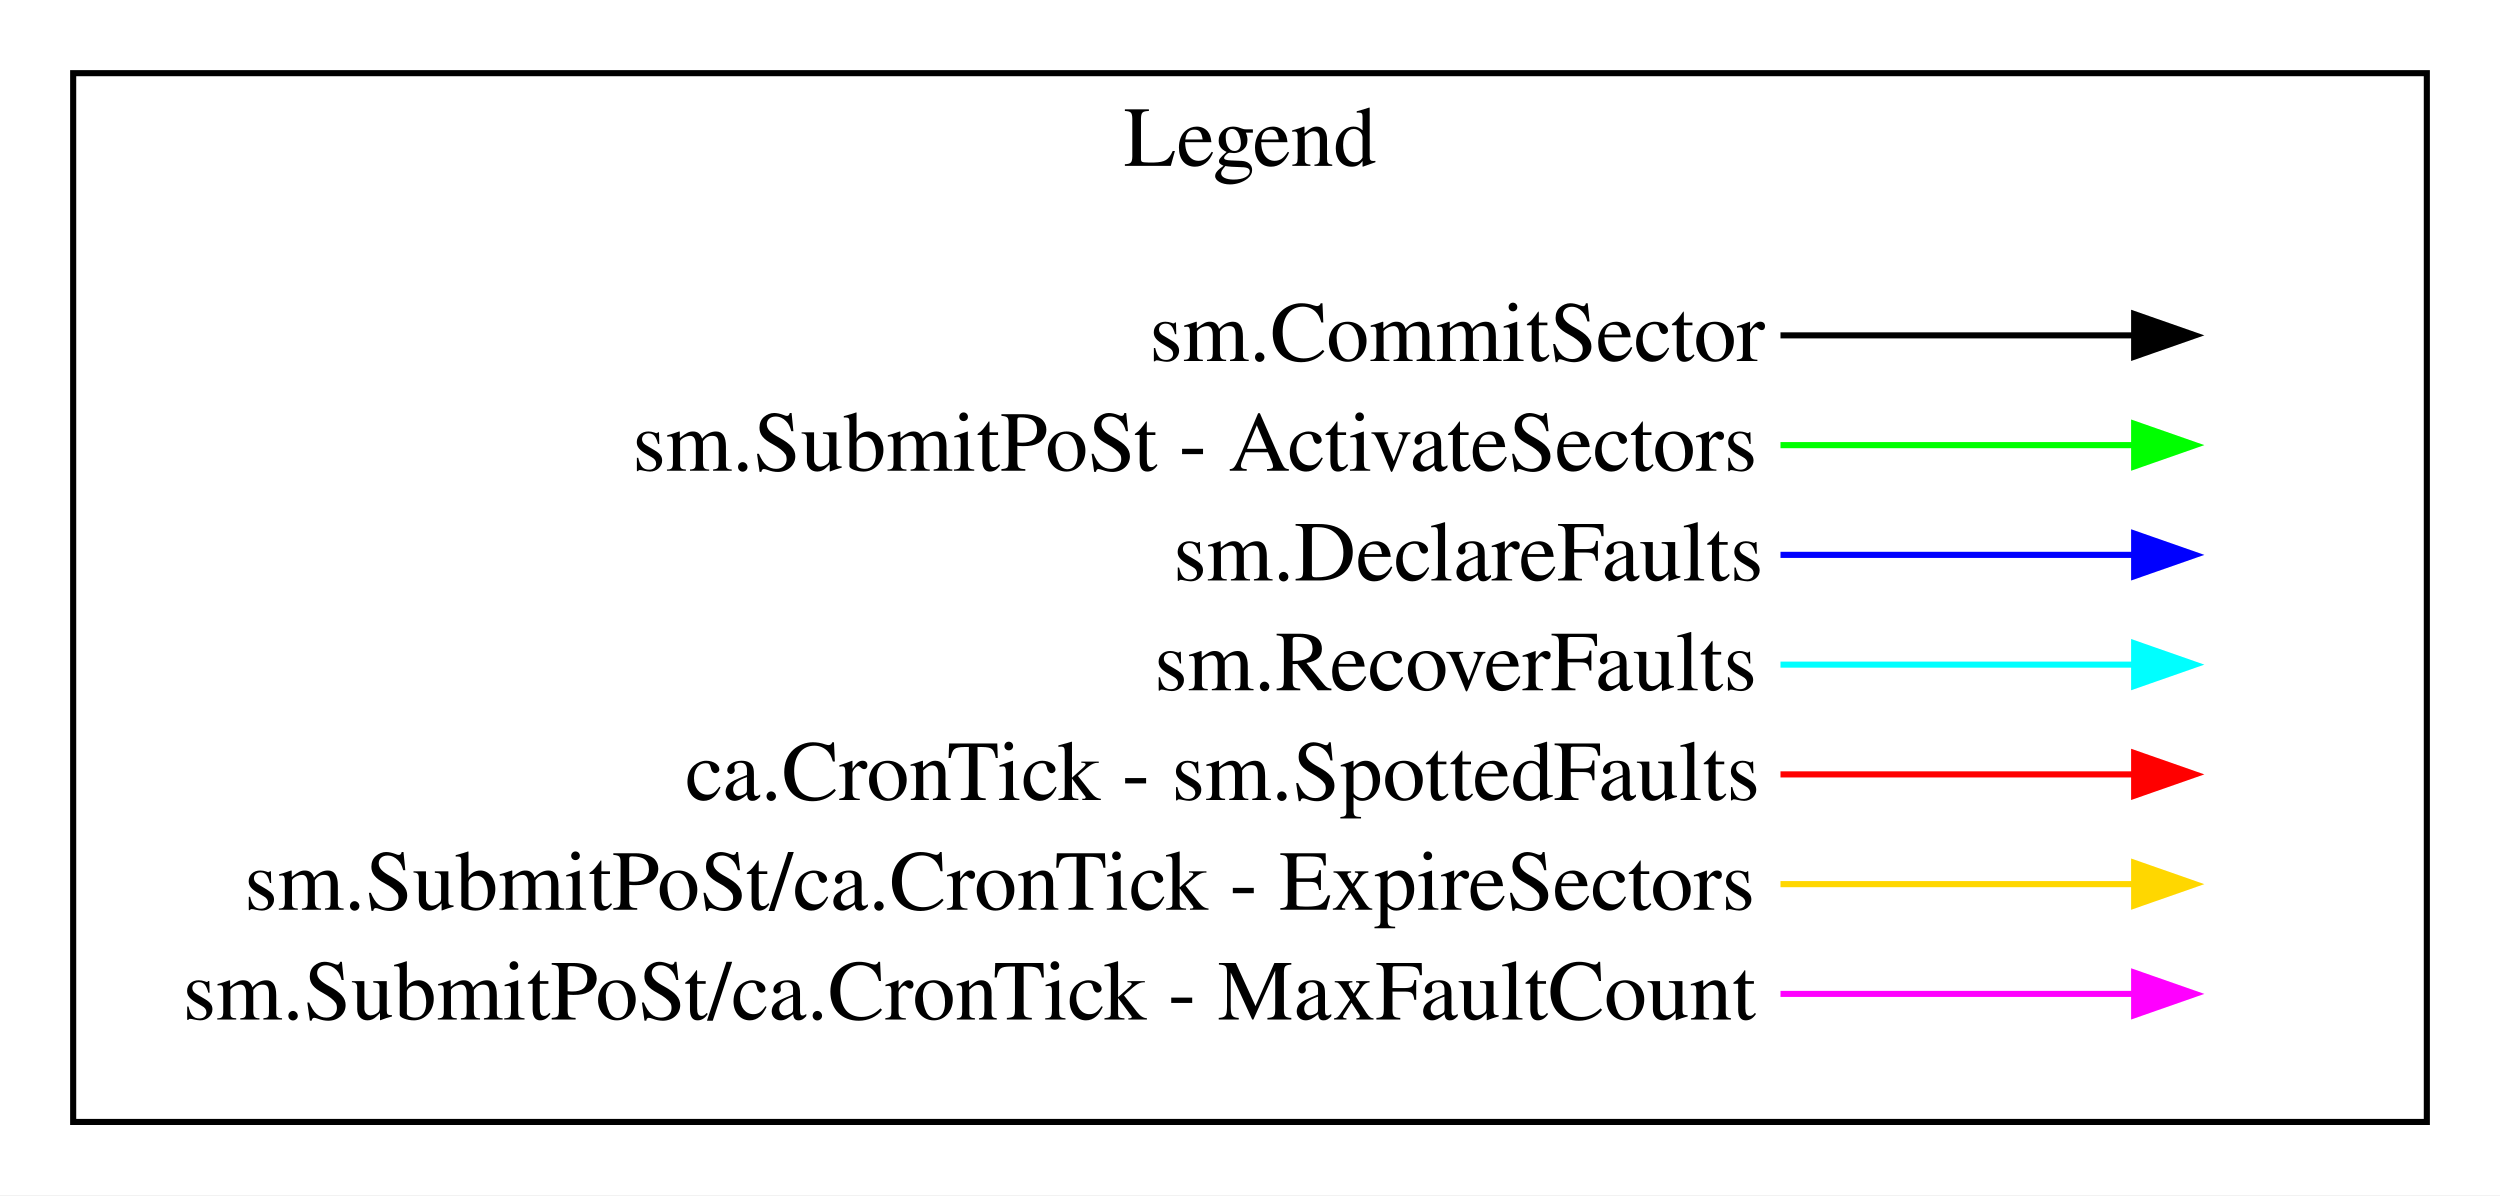
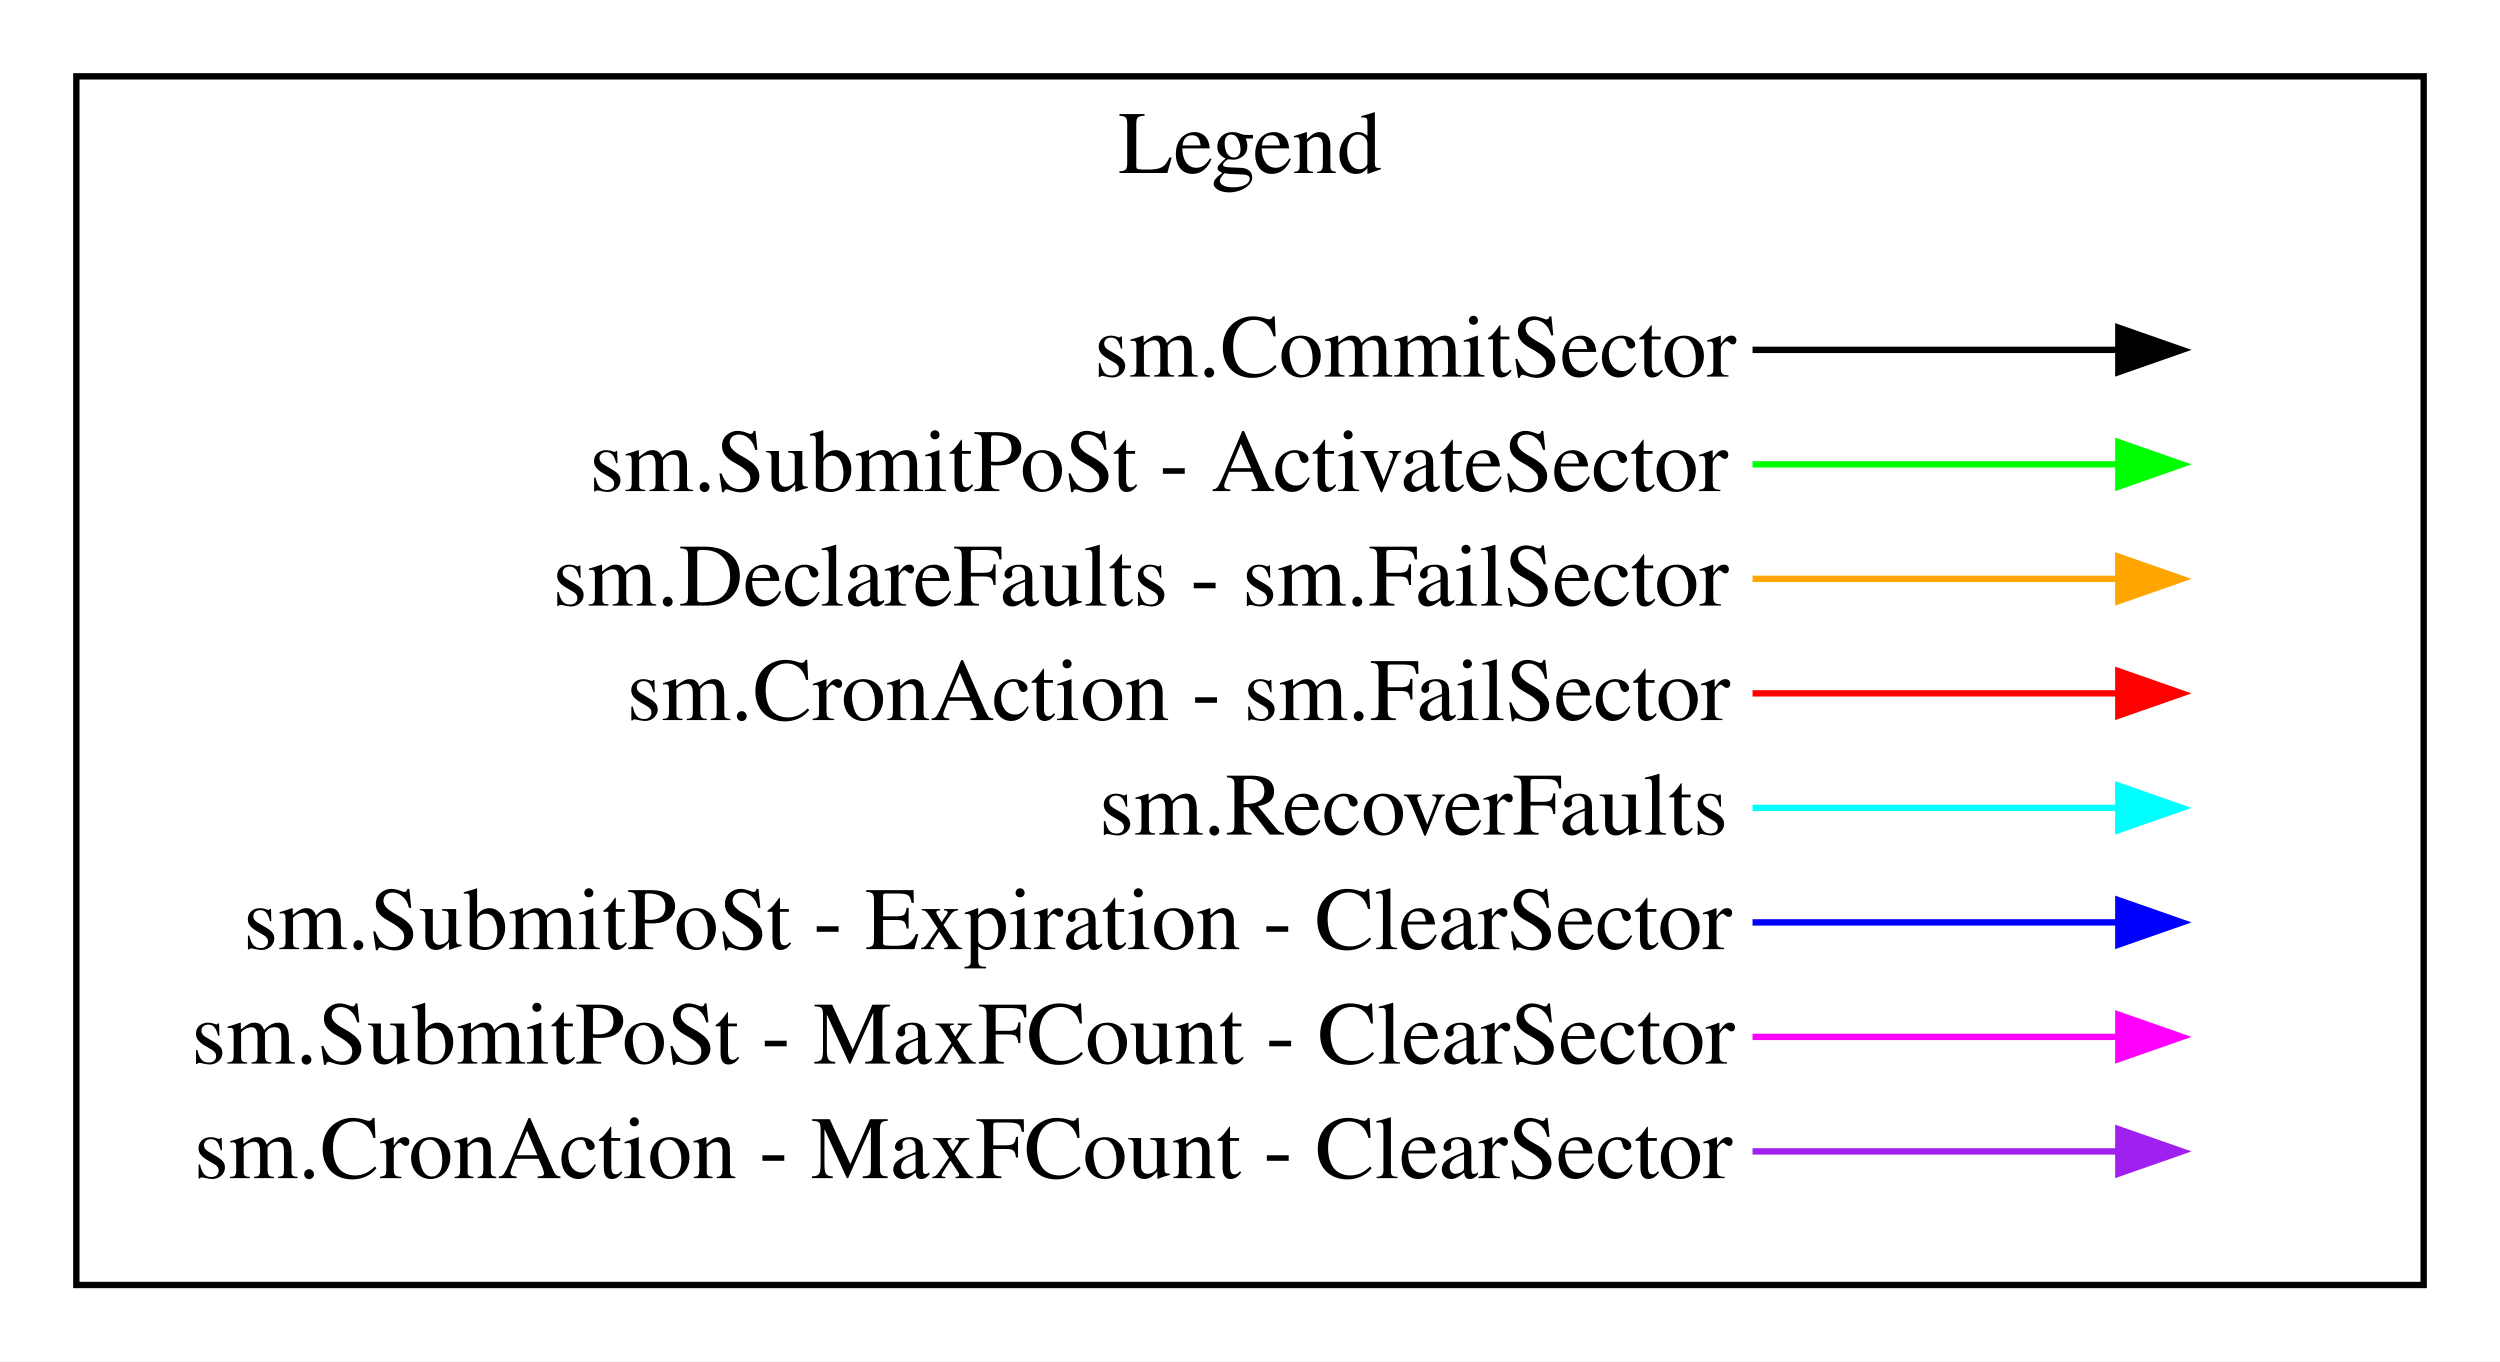
- <svg xmlns="http://www.w3.org/2000/svg" width="410pt" height="196pt" viewBox="0.00 0.00 410.00 196.00">
-   <g id="graph0" class="graph" transform="scale(1 1) rotate(0) translate(4 192)">
-     <polygon fill="#ffffff" stroke="transparent" points="-4,4 -4,-192 406,-192 406,4 -4,4" />
+ <svg xmlns="http://www.w3.org/2000/svg" width="393pt" height="214pt" viewBox="0.00 0.00 393.00 214.00">
+   <g id="graph0" class="graph" transform="scale(1 1) rotate(0) translate(4 210)">
+     <polygon fill="#ffffff" stroke="transparent" points="-4,4 -4,-210 389,-210 389,4 -4,4" />
    <g id="clust1" class="cluster">
-       <polygon fill="none" stroke="#000000" points="8,-8 8,-180 394,-180 394,-8 8,-8" />
-       <text text-anchor="middle" x="201" y="-164.8" font-family="Times,serif" font-size="14.00" fill="#000000">Legend</text>
+       <polygon fill="none" stroke="#000000" points="8,-8 8,-198 377,-198 377,-8 8,-8" />
+       <text text-anchor="middle" x="192.5" y="-182.8" font-family="Times,serif" font-size="14.00" fill="#000000">Legend</text>
    </g>
    <g id="node1" class="node">
-       <text text-anchor="start" x="184.5" y="-132.8" font-family="Times,serif" font-size="14.00" fill="#000000">sm.CommitSector</text>
-       <text text-anchor="start" x="99.714" y="-114.8" font-family="Times,serif" font-size="14.00" fill="#000000">sm.SubmitPoSt - ActivateSectors</text>
-       <text text-anchor="start" x="188.417" y="-96.8" font-family="Times,serif" font-size="14.00" fill="#000000">sm.DeclareFaults</text>
-       <text text-anchor="start" x="185.293" y="-78.8" font-family="Times,serif" font-size="14.00" fill="#000000">sm.RecoverFaults</text>
-       <text text-anchor="start" x="108.395" y="-60.8" font-family="Times,serif" font-size="14.00" fill="#000000">ca.CronTick - sm.SpottedFaults</text>
-       <text text-anchor="start" x="36.065" y="-42.8" font-family="Times,serif" font-size="14.00" fill="#000000">sm.SubmitPoSt/ca.CronTick - ExpireSectors</text>
-       <text text-anchor="start" x="25.963" y="-24.8" font-family="Times,serif" font-size="14.00" fill="#000000">sm.SubmitPoSt/ca.CronTick - MaxFaultCount</text>
+       <text text-anchor="start" x="168" y="-150.8" font-family="Times,serif" font-size="14.00" fill="#000000">sm.CommitSector</text>
+       <text text-anchor="start" x="88.662" y="-132.8" font-family="Times,serif" font-size="14.00" fill="#000000">sm.SubmitPoSt - ActivateSector</text>
+       <text text-anchor="start" x="82.872" y="-114.8" font-family="Times,serif" font-size="14.00" fill="#000000">sm.DeclareFaults - sm.FailSector</text>
+       <text text-anchor="start" x="94.514" y="-96.8" font-family="Times,serif" font-size="14.00" fill="#000000">sm.CronAction - sm.FailSector</text>
+       <text text-anchor="start" x="168.793" y="-78.8" font-family="Times,serif" font-size="14.00" fill="#000000">sm.RecoverFaults</text>
+       <text text-anchor="start" x="34.241" y="-60.8" font-family="Times,serif" font-size="14.00" fill="#000000">sm.SubmitPoSt - Expiration - ClearSector</text>
+       <text text-anchor="start" x="26.081" y="-42.8" font-family="Times,serif" font-size="14.00" fill="#000000">sm.SubmitPoSt - MaxFCount - ClearSector</text>
+       <text text-anchor="start" x="26.488" y="-24.8" font-family="Times,serif" font-size="14.00" fill="#000000">sm.CronAction - MaxFCount - ClearSector</text>
    </g>
    <g id="node2" class="node">
-       <text text-anchor="start" x="357.75" y="-132.8" font-family="Times,serif" font-size="14.00" fill="#000000"> </text>
-       <text text-anchor="start" x="357.75" y="-114.8" font-family="Times,serif" font-size="14.00" fill="#000000"> </text>
-       <text text-anchor="start" x="357.75" y="-96.8" font-family="Times,serif" font-size="14.00" fill="#000000"> </text>
-       <text text-anchor="start" x="357.75" y="-78.8" font-family="Times,serif" font-size="14.00" fill="#000000"> </text>
-       <text text-anchor="start" x="357.75" y="-60.8" font-family="Times,serif" font-size="14.00" fill="#000000"> </text>
-       <text text-anchor="start" x="357.75" y="-42.8" font-family="Times,serif" font-size="14.00" fill="#000000"> </text>
-       <text text-anchor="start" x="357.75" y="-24.8" font-family="Times,serif" font-size="14.00" fill="#000000"> </text>
+       <text text-anchor="start" x="340.75" y="-150.8" font-family="Times,serif" font-size="14.00" fill="#000000"> </text>
+       <text text-anchor="start" x="340.75" y="-132.8" font-family="Times,serif" font-size="14.00" fill="#000000"> </text>
+       <text text-anchor="start" x="340.75" y="-114.8" font-family="Times,serif" font-size="14.00" fill="#000000"> </text>
+       <text text-anchor="start" x="340.75" y="-96.8" font-family="Times,serif" font-size="14.00" fill="#000000"> </text>
+       <text text-anchor="start" x="340.75" y="-78.8" font-family="Times,serif" font-size="14.00" fill="#000000"> </text>
+       <text text-anchor="start" x="340.75" y="-60.8" font-family="Times,serif" font-size="14.00" fill="#000000"> </text>
+       <text text-anchor="start" x="340.75" y="-42.8" font-family="Times,serif" font-size="14.00" fill="#000000"> </text>
+       <text text-anchor="start" x="340.75" y="-24.8" font-family="Times,serif" font-size="14.00" fill="#000000"> </text>
    </g>
    <g id="edge1" class="edge">
-       <path fill="none" stroke="#000000" d="M288,-137C314.562,-137 323.615,-137 345.938,-137" />
-       <polygon fill="#000000" stroke="#000000" points="346,-140.5 356,-137 346,-133.5 346,-140.5" />
+       <path fill="none" stroke="#000000" d="M271.5,-155C297.75,-155 306.773,-155 328.717,-155" />
+       <polygon fill="#000000" stroke="#000000" points="329,-158.5 339,-155 329,-151.5 329,-158.5" />
    </g>
    <g id="edge2" class="edge">
-       <path fill="none" stroke="#00ff00" d="M288,-119C314.562,-119 323.615,-119 345.938,-119" />
-       <polygon fill="#00ff00" stroke="#00ff00" points="346,-122.5 356,-119 346,-115.5 346,-122.5" />
+       <path fill="none" stroke="#00ff00" d="M271.5,-137C297.75,-137 306.773,-137 328.717,-137" />
+       <polygon fill="#00ff00" stroke="#00ff00" points="329,-140.5 339,-137 329,-133.5 329,-140.5" />
    </g>
    <g id="edge3" class="edge">
-       <path fill="none" stroke="#0000ff" d="M288,-101C314.562,-101 323.615,-101 345.938,-101" />
-       <polygon fill="#0000ff" stroke="#0000ff" points="346,-104.5 356,-101 346,-97.5 346,-104.5" />
+       <path fill="none" stroke="#ffa500" d="M271.5,-119C297.75,-119 306.773,-119 328.717,-119" />
+       <polygon fill="#ffa500" stroke="#ffa500" points="329,-122.5 339,-119 329,-115.5 329,-122.5" />
    </g>
    <g id="edge4" class="edge">
-       <path fill="none" stroke="#00ffff" d="M288,-83C314.562,-83 323.615,-83 345.938,-83" />
-       <polygon fill="#00ffff" stroke="#00ffff" points="346,-86.5 356,-83 346,-79.5 346,-86.5" />
+       <path fill="none" stroke="#ff0000" d="M271.5,-101C297.75,-101 306.773,-101 328.717,-101" />
+       <polygon fill="#ff0000" stroke="#ff0000" points="329,-104.5 339,-101 329,-97.5 329,-104.5" />
    </g>
    <g id="edge5" class="edge">
-       <path fill="none" stroke="#ff0000" d="M288,-65C314.562,-65 323.615,-65 345.938,-65" />
-       <polygon fill="#ff0000" stroke="#ff0000" points="346,-68.5 356,-65 346,-61.5 346,-68.5" />
+       <path fill="none" stroke="#00ffff" d="M271.5,-83C297.75,-83 306.773,-83 328.717,-83" />
+       <polygon fill="#00ffff" stroke="#00ffff" points="329,-86.5 339,-83 329,-79.5 329,-86.5" />
    </g>
    <g id="edge6" class="edge">
-       <path fill="none" stroke="#ffd700" d="M288,-47C314.562,-47 323.615,-47 345.938,-47" />
-       <polygon fill="#ffd700" stroke="#ffd700" points="346,-50.5 356,-47 346,-43.5 346,-50.5" />
+       <path fill="none" stroke="#0000ff" d="M271.5,-65C297.75,-65 306.773,-65 328.717,-65" />
+       <polygon fill="#0000ff" stroke="#0000ff" points="329,-68.5 339,-65 329,-61.5 329,-68.5" />
    </g>
    <g id="edge7" class="edge">
-       <path fill="none" stroke="#ff00ff" d="M288,-29C314.562,-29 323.615,-29 345.938,-29" />
-       <polygon fill="#ff00ff" stroke="#ff00ff" points="346,-32.5 356,-29 346,-25.5 346,-32.5" />
+       <path fill="none" stroke="#ff00ff" d="M271.5,-47C297.75,-47 306.773,-47 328.717,-47" />
+       <polygon fill="#ff00ff" stroke="#ff00ff" points="329,-50.5 339,-47 329,-43.5 329,-50.5" />
+     </g>
+     <g id="edge8" class="edge">
+       <path fill="none" stroke="#a020f0" d="M271.5,-29C297.75,-29 306.773,-29 328.717,-29" />
+       <polygon fill="#a020f0" stroke="#a020f0" points="329,-32.5 339,-29 329,-25.5 329,-32.5" />
    </g>
  </g>
</svg>
